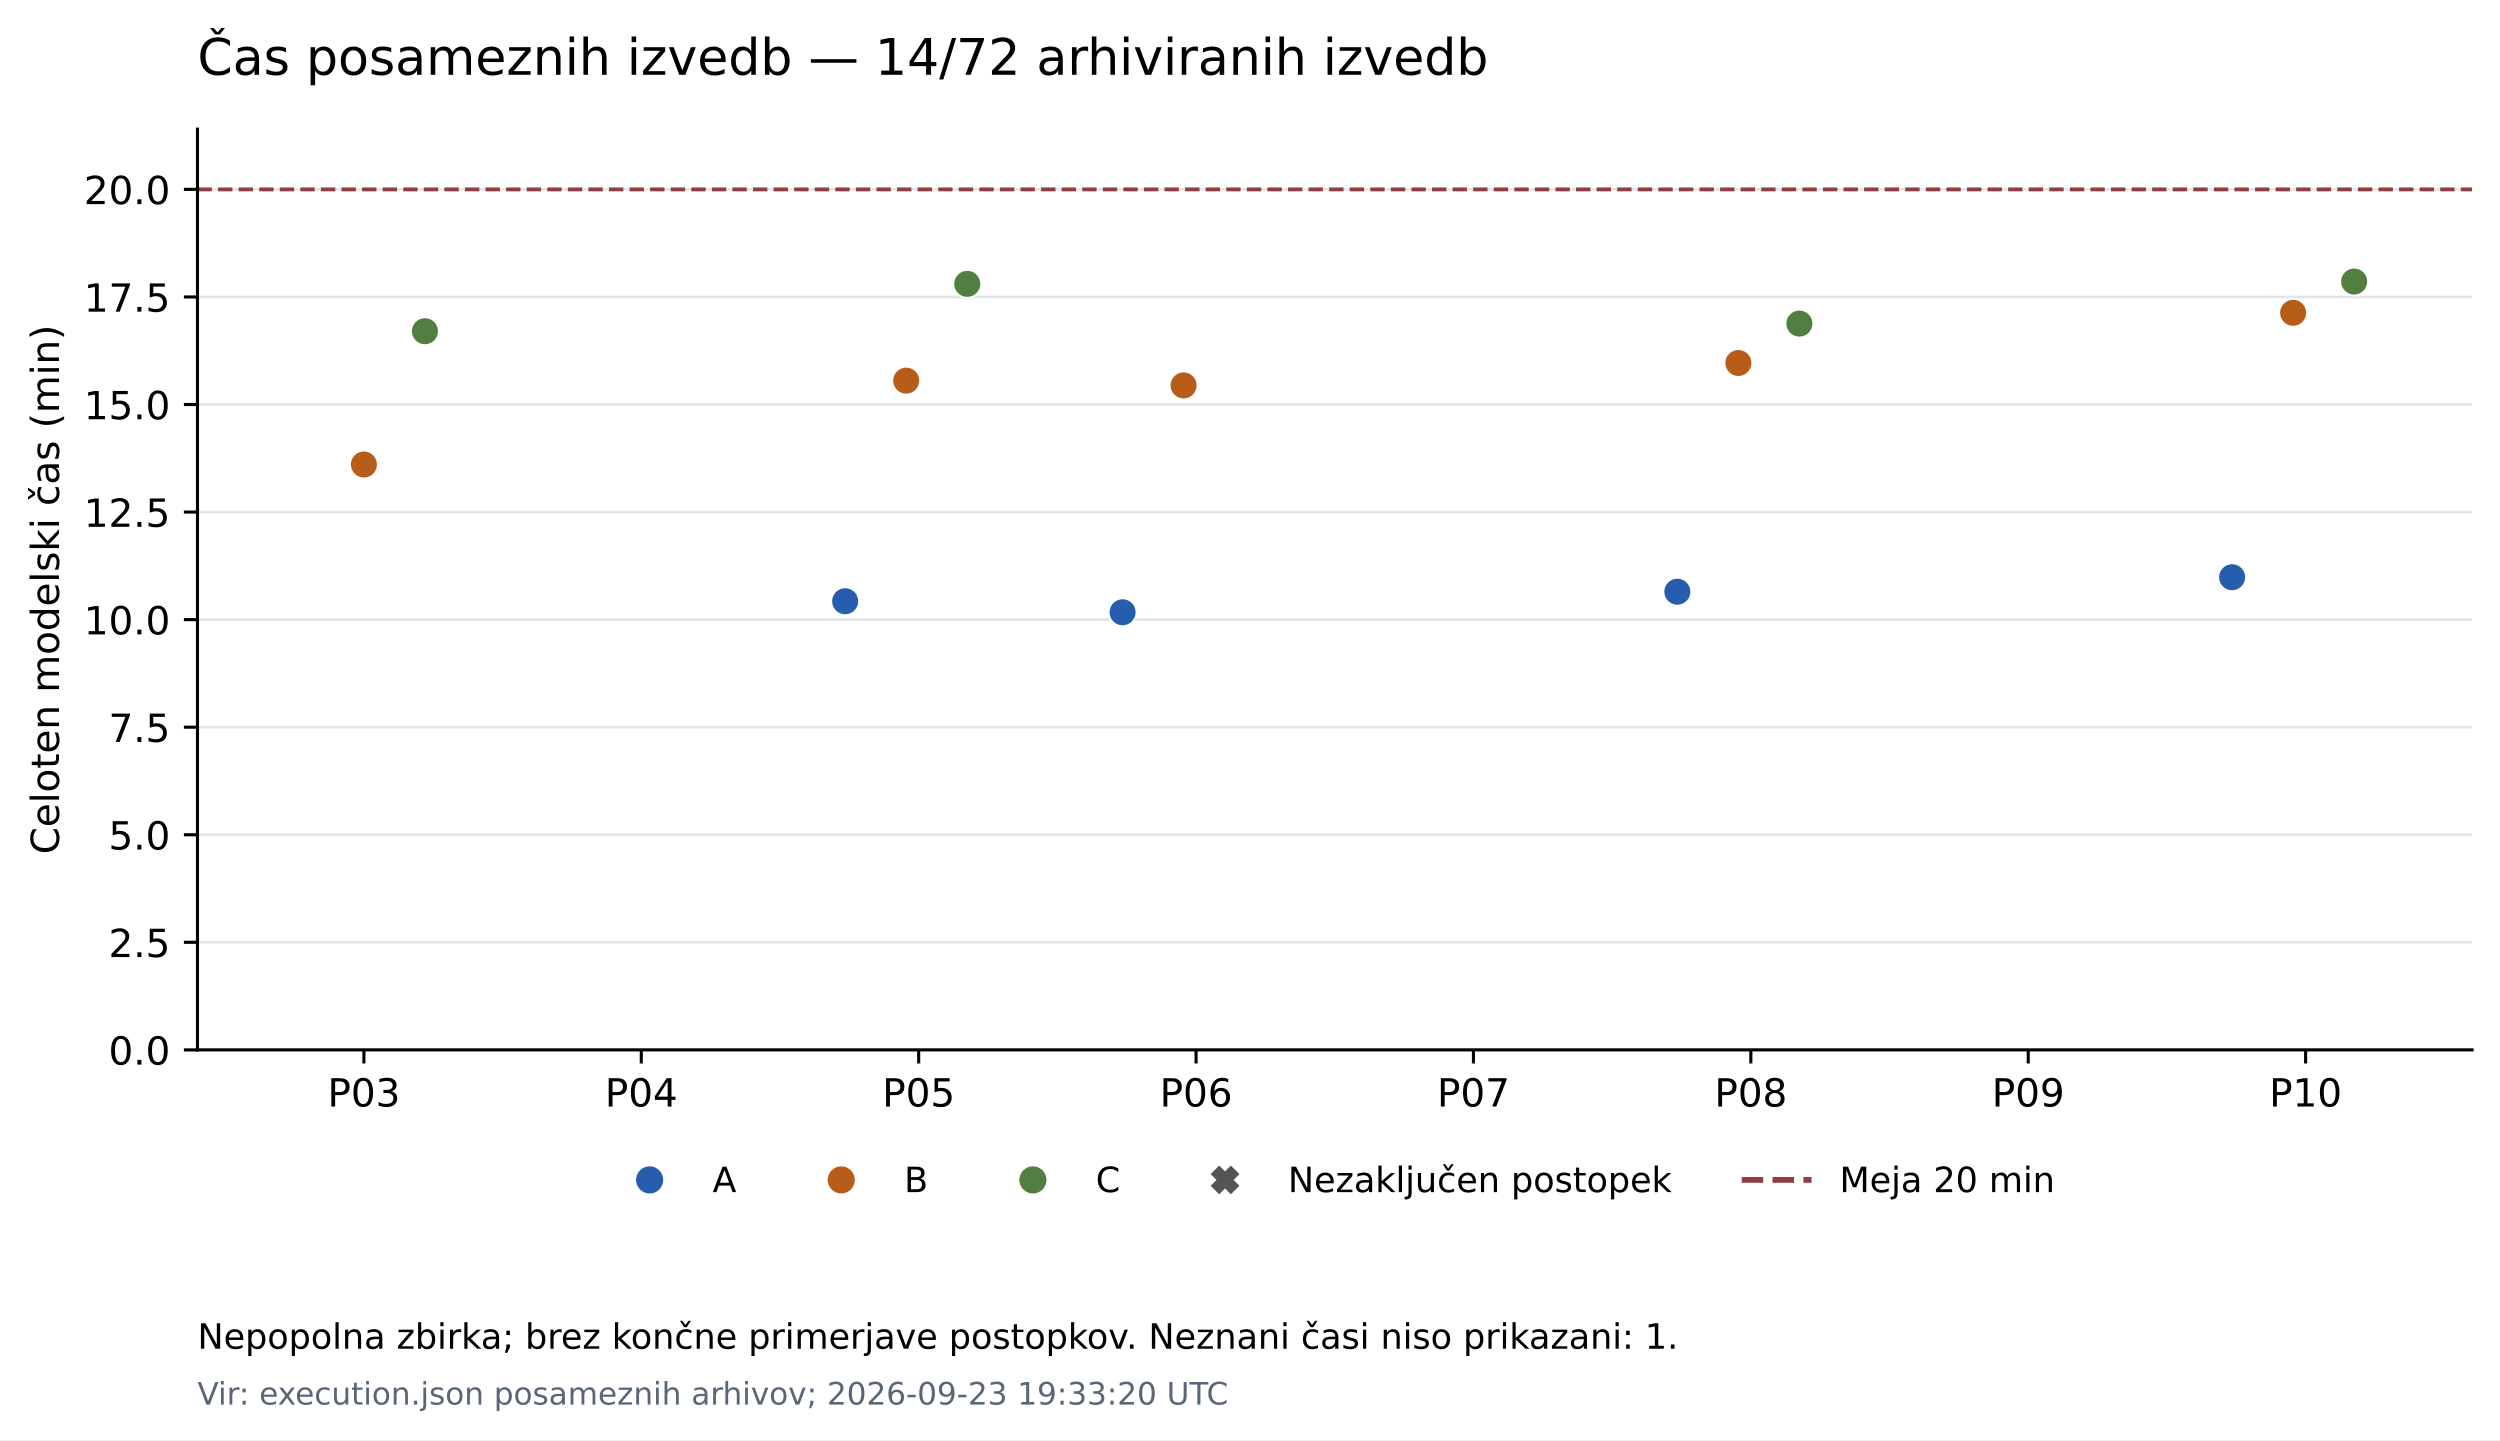
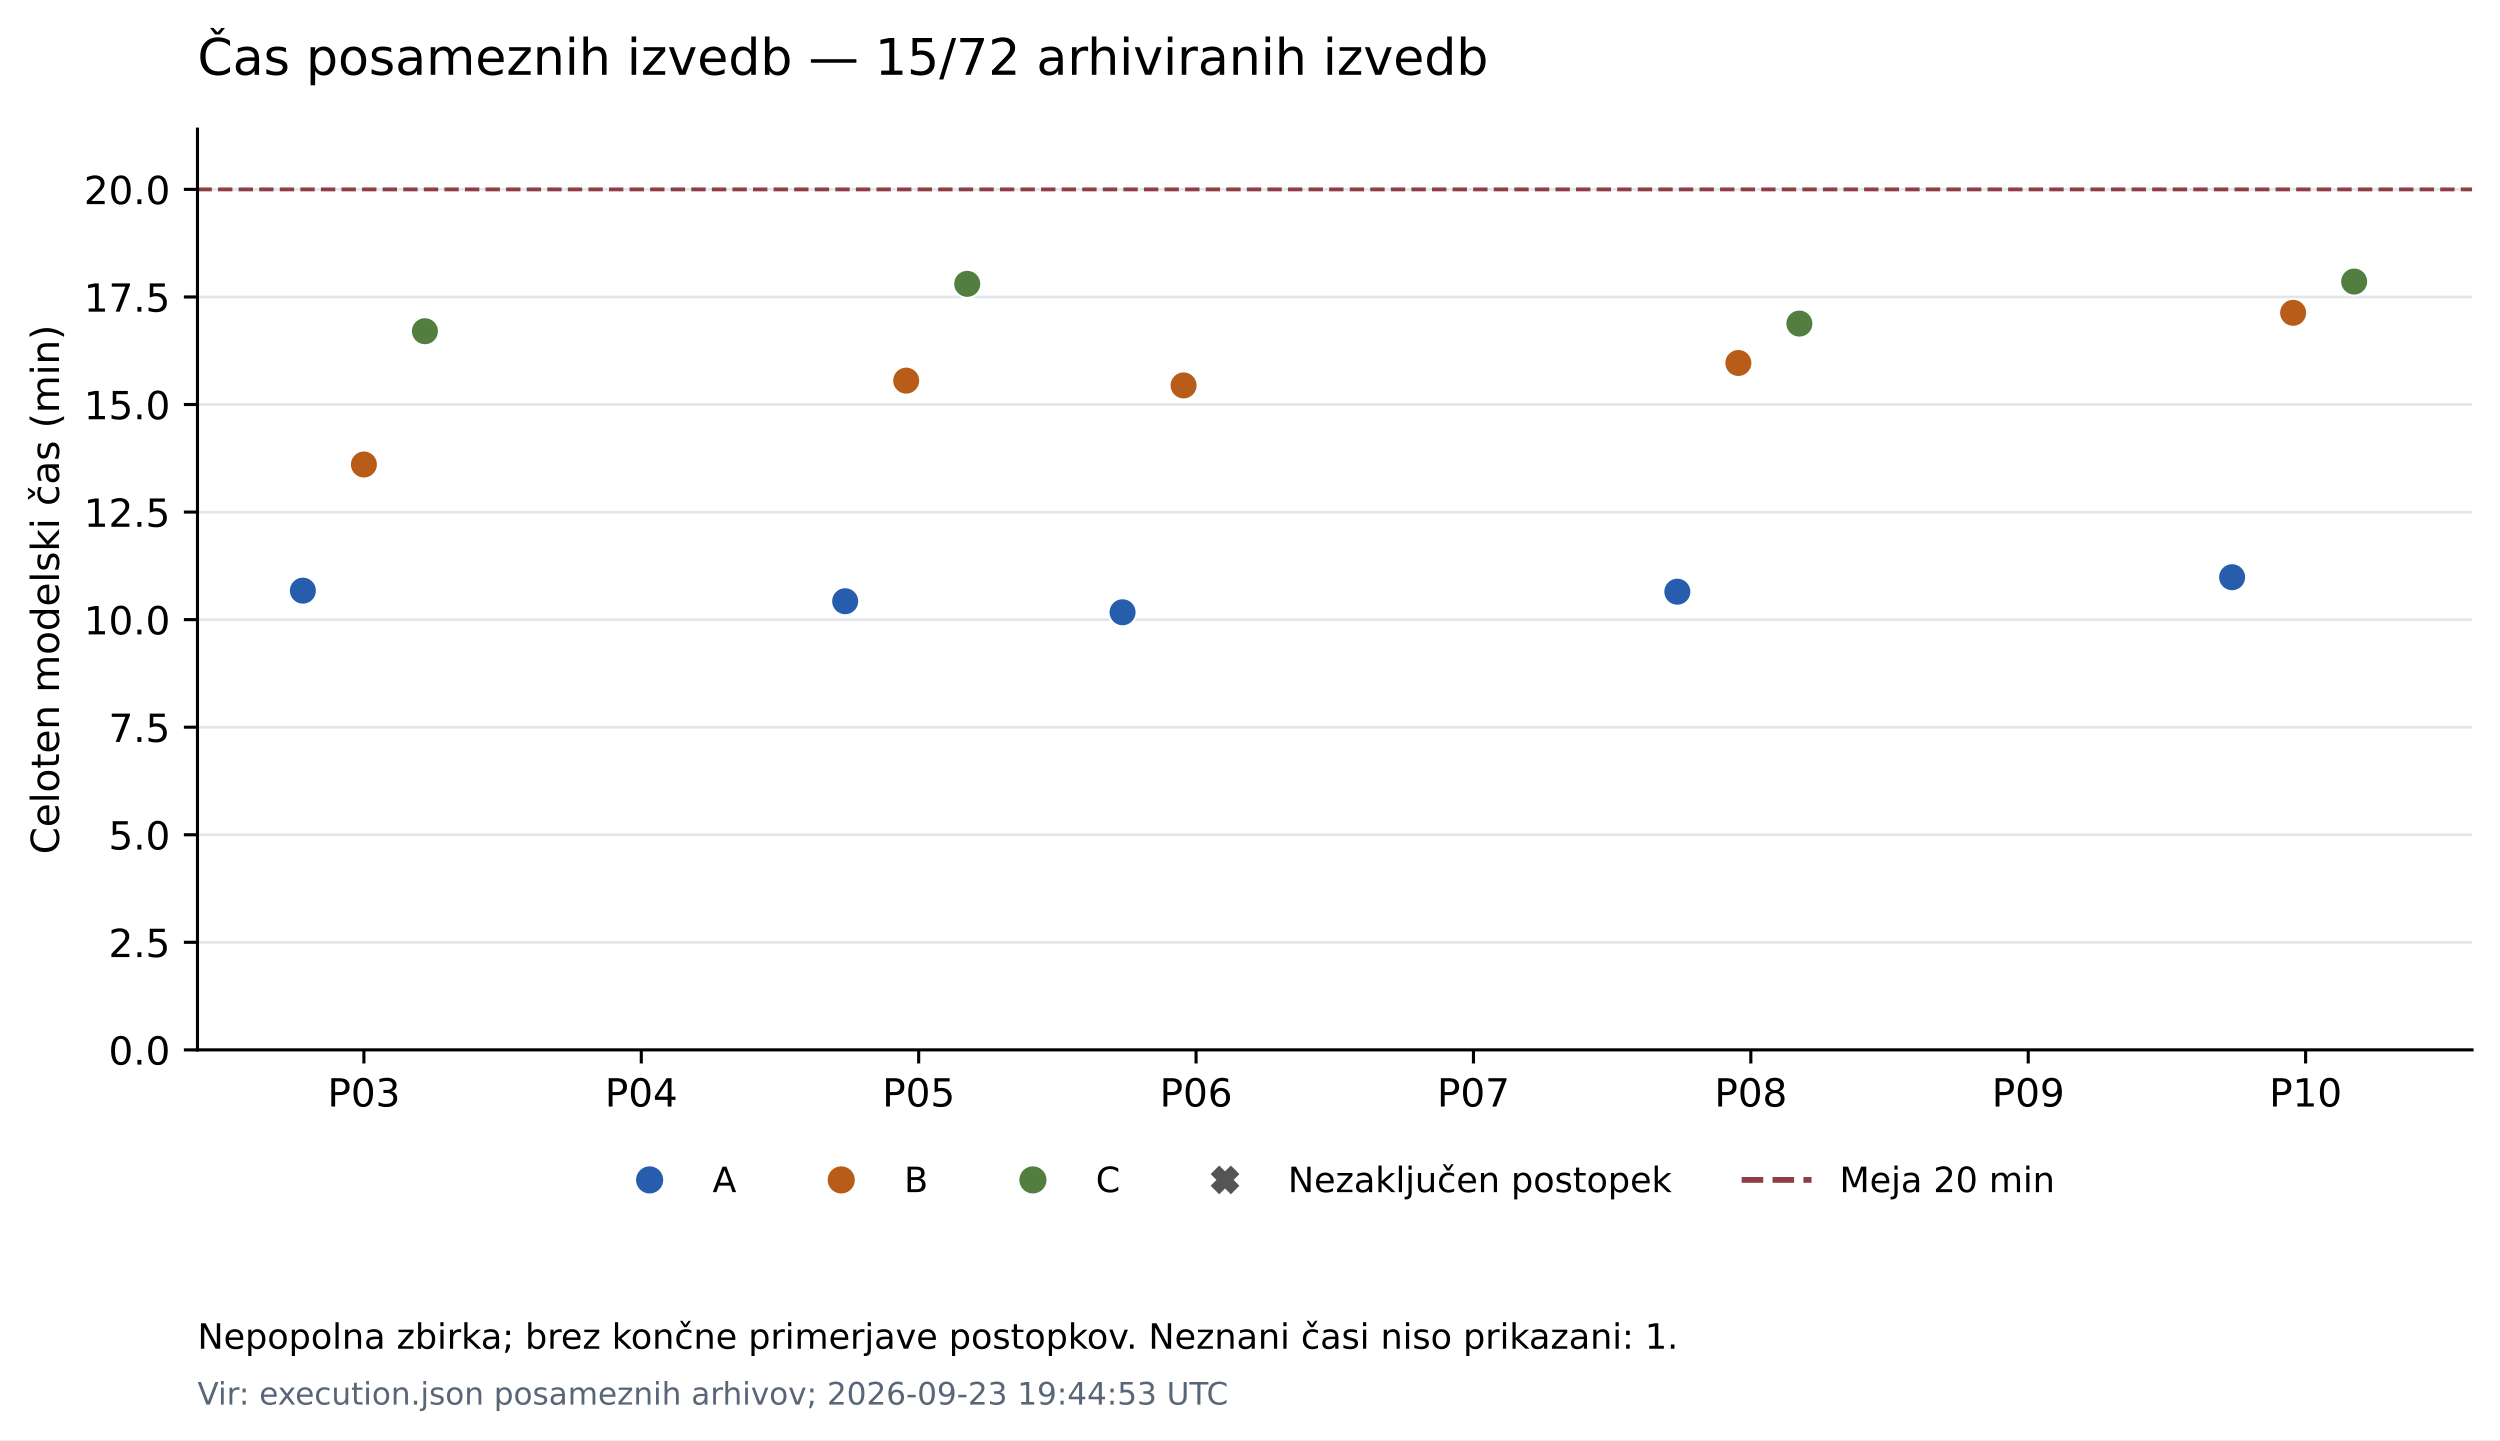
<svg xmlns="http://www.w3.org/2000/svg" xmlns:xlink="http://www.w3.org/1999/xlink" width="643.966pt" height="370.926pt" viewBox="0 0 643.966 370.926" version="1.1">
  <defs>
    <style type="text/css">*{stroke-linejoin: round; stroke-linecap: butt}</style>
  </defs>
  <g id="figure_1">
    <g id="patch_1">
      <path d="M 0 370.926  L 643.966 370.926  L 643.966 0  L 0 0  z " style="fill: #ffffff" />
    </g>
    <g id="axes_1">
      <g id="patch_2">
        <path d="M 50.866 270.436  L 636.766 270.436  L 636.766 33.268  L 50.866 33.268  z " style="fill: #ffffff" />
      </g>
      <g id="matplotlib.axis_1">
        <g id="xtick_1">
          <g id="line2d_1">
            <defs>
-               <path id="m03d3e57d8d" d="M 0 0  L 0 3.5  " style="stroke: #000000; stroke-width: 0.8" />
+               <path id="m77d39d9ffa" d="M 0 0  L 0 3.5  " style="stroke: #000000; stroke-width: 0.8" />
            </defs>
            <g>
-               <use xlink:href="#m03d3e57d8d" x="93.737" y="270.436" style="stroke: #000000; stroke-width: 0.8" />
+               <use xlink:href="#m77d39d9ffa" x="93.737" y="270.436" style="stroke: #000000; stroke-width: 0.8" />
            </g>
          </g>
          <g id="text_1">
            <text style="font-size: 10px; font-family: 'DejaVu Sans'; text-anchor: middle" x="93.737" y="285.033" transform="rotate(-0 93.73714 285.0333)">P03</text>
          </g>
        </g>
        <g id="xtick_2">
          <g id="line2d_2">
            <g>
-               <use xlink:href="#m03d3e57d8d" x="165.188" y="270.436" style="stroke: #000000; stroke-width: 0.8" />
+               <use xlink:href="#m77d39d9ffa" x="165.188" y="270.436" style="stroke: #000000; stroke-width: 0.8" />
            </g>
          </g>
          <g id="text_2">
            <text style="font-size: 10px; font-family: 'DejaVu Sans'; text-anchor: middle" x="165.188" y="285.033" transform="rotate(-0 165.1884 285.0333)">P04</text>
          </g>
        </g>
        <g id="xtick_3">
          <g id="line2d_3">
            <g>
-               <use xlink:href="#m03d3e57d8d" x="236.64" y="270.436" style="stroke: #000000; stroke-width: 0.8" />
+               <use xlink:href="#m77d39d9ffa" x="236.64" y="270.436" style="stroke: #000000; stroke-width: 0.8" />
            </g>
          </g>
          <g id="text_3">
            <text style="font-size: 10px; font-family: 'DejaVu Sans'; text-anchor: middle" x="236.64" y="285.033" transform="rotate(-0 236.6396 285.0333)">P05</text>
          </g>
        </g>
        <g id="xtick_4">
          <g id="line2d_4">
            <g>
-               <use xlink:href="#m03d3e57d8d" x="308.091" y="270.436" style="stroke: #000000; stroke-width: 0.8" />
+               <use xlink:href="#m77d39d9ffa" x="308.091" y="270.436" style="stroke: #000000; stroke-width: 0.8" />
            </g>
          </g>
          <g id="text_4">
            <text style="font-size: 10px; font-family: 'DejaVu Sans'; text-anchor: middle" x="308.091" y="285.033" transform="rotate(-0 308.0908 285.0333)">P06</text>
          </g>
        </g>
        <g id="xtick_5">
          <g id="line2d_5">
            <g>
-               <use xlink:href="#m03d3e57d8d" x="379.542" y="270.436" style="stroke: #000000; stroke-width: 0.8" />
+               <use xlink:href="#m77d39d9ffa" x="379.542" y="270.436" style="stroke: #000000; stroke-width: 0.8" />
            </g>
          </g>
          <g id="text_5">
            <text style="font-size: 10px; font-family: 'DejaVu Sans'; text-anchor: middle" x="379.542" y="285.033" transform="rotate(-0 379.542 285.0333)">P07</text>
          </g>
        </g>
        <g id="xtick_6">
          <g id="line2d_6">
            <g>
-               <use xlink:href="#m03d3e57d8d" x="450.993" y="270.436" style="stroke: #000000; stroke-width: 0.8" />
+               <use xlink:href="#m77d39d9ffa" x="450.993" y="270.436" style="stroke: #000000; stroke-width: 0.8" />
            </g>
          </g>
          <g id="text_6">
            <text style="font-size: 10px; font-family: 'DejaVu Sans'; text-anchor: middle" x="450.993" y="285.033" transform="rotate(-0 450.9932 285.0333)">P08</text>
          </g>
        </g>
        <g id="xtick_7">
          <g id="line2d_7">
            <g>
-               <use xlink:href="#m03d3e57d8d" x="522.444" y="270.436" style="stroke: #000000; stroke-width: 0.8" />
+               <use xlink:href="#m77d39d9ffa" x="522.444" y="270.436" style="stroke: #000000; stroke-width: 0.8" />
            </g>
          </g>
          <g id="text_7">
            <text style="font-size: 10px; font-family: 'DejaVu Sans'; text-anchor: middle" x="522.444" y="285.033" transform="rotate(-0 522.4445 285.0333)">P09</text>
          </g>
        </g>
        <g id="xtick_8">
          <g id="line2d_8">
            <g>
-               <use xlink:href="#m03d3e57d8d" x="593.896" y="270.436" style="stroke: #000000; stroke-width: 0.8" />
+               <use xlink:href="#m77d39d9ffa" x="593.896" y="270.436" style="stroke: #000000; stroke-width: 0.8" />
            </g>
          </g>
          <g id="text_8">
            <text style="font-size: 10px; font-family: 'DejaVu Sans'; text-anchor: middle" x="593.896" y="285.033" transform="rotate(-0 593.8957 285.0333)">P10</text>
          </g>
        </g>
      </g>
      <g id="matplotlib.axis_2">
        <g id="ytick_1">
          <g id="line2d_9">
-             <path d="M 50.866 270.436  L 636.766 270.436  " clip-path="url(#p46c6dd00f4)" style="fill: none; stroke: #e2e5ea; stroke-width: 0.7; stroke-linecap: square" />
+             <path d="M 50.866 270.436  L 636.766 270.436  " clip-path="url(#p51bdbb606a)" style="fill: none; stroke: #e2e5ea; stroke-width: 0.7; stroke-linecap: square" />
          </g>
          <g id="line2d_10">
            <defs>
-               <path id="m776a8517fa" d="M 0 0  L -3.5 0  " style="stroke: #000000; stroke-width: 0.8" />
+               <path id="mb0d372d1a5" d="M 0 0  L -3.5 0  " style="stroke: #000000; stroke-width: 0.8" />
            </defs>
            <g>
-               <use xlink:href="#m776a8517fa" x="50.866" y="270.436" style="stroke: #000000; stroke-width: 0.8" />
+               <use xlink:href="#mb0d372d1a5" x="50.866" y="270.436" style="stroke: #000000; stroke-width: 0.8" />
            </g>
          </g>
          <g id="text_9">
            <text style="font-size: 10px; font-family: 'DejaVu Sans'; text-anchor: end" x="43.866" y="274.234" transform="rotate(-0 43.86641 274.2345)">0.0</text>
          </g>
        </g>
        <g id="ytick_2">
          <g id="line2d_11">
-             <path d="M 50.866 242.729  L 636.766 242.729  " clip-path="url(#p46c6dd00f4)" style="fill: none; stroke: #e2e5ea; stroke-width: 0.7; stroke-linecap: square" />
+             <path d="M 50.866 242.729  L 636.766 242.729  " clip-path="url(#p51bdbb606a)" style="fill: none; stroke: #e2e5ea; stroke-width: 0.7; stroke-linecap: square" />
          </g>
          <g id="line2d_12">
            <g>
-               <use xlink:href="#m776a8517fa" x="50.866" y="242.729" style="stroke: #000000; stroke-width: 0.8" />
+               <use xlink:href="#mb0d372d1a5" x="50.866" y="242.729" style="stroke: #000000; stroke-width: 0.8" />
            </g>
          </g>
          <g id="text_10">
            <text style="font-size: 10px; font-family: 'DejaVu Sans'; text-anchor: end" x="43.866" y="246.528" transform="rotate(-0 43.86641 246.5279)">2.5</text>
          </g>
        </g>
        <g id="ytick_3">
          <g id="line2d_13">
-             <path d="M 50.866 215.023  L 636.766 215.023  " clip-path="url(#p46c6dd00f4)" style="fill: none; stroke: #e2e5ea; stroke-width: 0.7; stroke-linecap: square" />
+             <path d="M 50.866 215.023  L 636.766 215.023  " clip-path="url(#p51bdbb606a)" style="fill: none; stroke: #e2e5ea; stroke-width: 0.7; stroke-linecap: square" />
          </g>
          <g id="line2d_14">
            <g>
-               <use xlink:href="#m776a8517fa" x="50.866" y="215.023" style="stroke: #000000; stroke-width: 0.8" />
+               <use xlink:href="#mb0d372d1a5" x="50.866" y="215.023" style="stroke: #000000; stroke-width: 0.8" />
            </g>
          </g>
          <g id="text_11">
            <text style="font-size: 10px; font-family: 'DejaVu Sans'; text-anchor: end" x="43.866" y="218.821" transform="rotate(-0 43.86641 218.8214)">5.0</text>
          </g>
        </g>
        <g id="ytick_4">
          <g id="line2d_15">
-             <path d="M 50.866 187.316  L 636.766 187.316  " clip-path="url(#p46c6dd00f4)" style="fill: none; stroke: #e2e5ea; stroke-width: 0.7; stroke-linecap: square" />
+             <path d="M 50.866 187.316  L 636.766 187.316  " clip-path="url(#p51bdbb606a)" style="fill: none; stroke: #e2e5ea; stroke-width: 0.7; stroke-linecap: square" />
          </g>
          <g id="line2d_16">
            <g>
-               <use xlink:href="#m776a8517fa" x="50.866" y="187.316" style="stroke: #000000; stroke-width: 0.8" />
+               <use xlink:href="#mb0d372d1a5" x="50.866" y="187.316" style="stroke: #000000; stroke-width: 0.8" />
            </g>
          </g>
          <g id="text_12">
            <text style="font-size: 10px; font-family: 'DejaVu Sans'; text-anchor: end" x="43.866" y="191.115" transform="rotate(-0 43.86641 191.1149)">7.5</text>
          </g>
        </g>
        <g id="ytick_5">
          <g id="line2d_17">
-             <path d="M 50.866 159.609  L 636.766 159.609  " clip-path="url(#p46c6dd00f4)" style="fill: none; stroke: #e2e5ea; stroke-width: 0.7; stroke-linecap: square" />
+             <path d="M 50.866 159.609  L 636.766 159.609  " clip-path="url(#p51bdbb606a)" style="fill: none; stroke: #e2e5ea; stroke-width: 0.7; stroke-linecap: square" />
          </g>
          <g id="line2d_18">
            <g>
-               <use xlink:href="#m776a8517fa" x="50.866" y="159.609" style="stroke: #000000; stroke-width: 0.8" />
+               <use xlink:href="#mb0d372d1a5" x="50.866" y="159.609" style="stroke: #000000; stroke-width: 0.8" />
            </g>
          </g>
          <g id="text_13">
            <text style="font-size: 10px; font-family: 'DejaVu Sans'; text-anchor: end" x="43.866" y="163.408" transform="rotate(-0 43.86641 163.4083)">10.0</text>
          </g>
        </g>
        <g id="ytick_6">
          <g id="line2d_19">
-             <path d="M 50.866 131.903  L 636.766 131.903  " clip-path="url(#p46c6dd00f4)" style="fill: none; stroke: #e2e5ea; stroke-width: 0.7; stroke-linecap: square" />
+             <path d="M 50.866 131.903  L 636.766 131.903  " clip-path="url(#p51bdbb606a)" style="fill: none; stroke: #e2e5ea; stroke-width: 0.7; stroke-linecap: square" />
          </g>
          <g id="line2d_20">
            <g>
-               <use xlink:href="#m776a8517fa" x="50.866" y="131.903" style="stroke: #000000; stroke-width: 0.8" />
+               <use xlink:href="#mb0d372d1a5" x="50.866" y="131.903" style="stroke: #000000; stroke-width: 0.8" />
            </g>
          </g>
          <g id="text_14">
            <text style="font-size: 10px; font-family: 'DejaVu Sans'; text-anchor: end" x="43.866" y="135.702" transform="rotate(-0 43.86641 135.7018)">12.5</text>
          </g>
        </g>
        <g id="ytick_7">
          <g id="line2d_21">
-             <path d="M 50.866 104.196  L 636.766 104.196  " clip-path="url(#p46c6dd00f4)" style="fill: none; stroke: #e2e5ea; stroke-width: 0.7; stroke-linecap: square" />
+             <path d="M 50.866 104.196  L 636.766 104.196  " clip-path="url(#p51bdbb606a)" style="fill: none; stroke: #e2e5ea; stroke-width: 0.7; stroke-linecap: square" />
          </g>
          <g id="line2d_22">
            <g>
-               <use xlink:href="#m776a8517fa" x="50.866" y="104.196" style="stroke: #000000; stroke-width: 0.8" />
+               <use xlink:href="#mb0d372d1a5" x="50.866" y="104.196" style="stroke: #000000; stroke-width: 0.8" />
            </g>
          </g>
          <g id="text_15">
            <text style="font-size: 10px; font-family: 'DejaVu Sans'; text-anchor: end" x="43.866" y="107.995" transform="rotate(-0 43.86641 107.9952)">15.0</text>
          </g>
        </g>
        <g id="ytick_8">
          <g id="line2d_23">
-             <path d="M 50.866 76.49  L 636.766 76.49  " clip-path="url(#p46c6dd00f4)" style="fill: none; stroke: #e2e5ea; stroke-width: 0.7; stroke-linecap: square" />
+             <path d="M 50.866 76.49  L 636.766 76.49  " clip-path="url(#p51bdbb606a)" style="fill: none; stroke: #e2e5ea; stroke-width: 0.7; stroke-linecap: square" />
          </g>
          <g id="line2d_24">
            <g>
-               <use xlink:href="#m776a8517fa" x="50.866" y="76.49" style="stroke: #000000; stroke-width: 0.8" />
+               <use xlink:href="#mb0d372d1a5" x="50.866" y="76.49" style="stroke: #000000; stroke-width: 0.8" />
            </g>
          </g>
          <g id="text_16">
            <text style="font-size: 10px; font-family: 'DejaVu Sans'; text-anchor: end" x="43.866" y="80.289" transform="rotate(-0 43.86641 80.28869)">17.5</text>
          </g>
        </g>
        <g id="ytick_9">
          <g id="line2d_25">
-             <path d="M 50.866 48.783  L 636.766 48.783  " clip-path="url(#p46c6dd00f4)" style="fill: none; stroke: #e2e5ea; stroke-width: 0.7; stroke-linecap: square" />
+             <path d="M 50.866 48.783  L 636.766 48.783  " clip-path="url(#p51bdbb606a)" style="fill: none; stroke: #e2e5ea; stroke-width: 0.7; stroke-linecap: square" />
          </g>
          <g id="line2d_26">
            <g>
-               <use xlink:href="#m776a8517fa" x="50.866" y="48.783" style="stroke: #000000; stroke-width: 0.8" />
+               <use xlink:href="#mb0d372d1a5" x="50.866" y="48.783" style="stroke: #000000; stroke-width: 0.8" />
            </g>
          </g>
          <g id="text_17">
            <text style="font-size: 10px; font-family: 'DejaVu Sans'; text-anchor: end" x="43.866" y="52.582" transform="rotate(-0 43.86641 52.58215)">20.0</text>
          </g>
        </g>
        <g id="text_18">
          <text style="font-size: 10px; font-family: 'DejaVu Sans'; text-anchor: middle" x="15.198" y="151.852" transform="rotate(-90 15.19844 151.8517)">Celoten modelski čas (min)</text>
        </g>
      </g>
      <g id="line2d_27">
-         <path d="M 50.866 48.783  L 636.766 48.783  " clip-path="url(#p46c6dd00f4)" style="fill: none; stroke-dasharray: 3.7,1.6; stroke-dashoffset: 0; stroke: #8e3e44" />
+         <path d="M 50.866 48.783  L 636.766 48.783  " clip-path="url(#p51bdbb606a)" style="fill: none; stroke-dasharray: 3.7,1.6; stroke-dashoffset: 0; stroke: #8e3e44" />
      </g>
      <g id="patch_3">
        <path d="M 50.866 270.436  L 50.866 33.268  " style="fill: none; stroke: #000000; stroke-width: 0.8; stroke-linejoin: miter; stroke-linecap: square" />
      </g>
      <g id="patch_4">
        <path d="M 50.866 270.436  L 636.766 270.436  " style="fill: none; stroke: #000000; stroke-width: 0.8; stroke-linejoin: miter; stroke-linecap: square" />
      </g>
      <g id="PathCollection_1">
        <defs>
-           <path id="mf3c5c06615" d="M 0 3.606  C 0.956 3.606 1.873 3.226 2.55 2.55  C 3.226 1.873 3.606 0.956 3.606 0  C 3.606 -0.956 3.226 -1.873 2.55 -2.55  C 1.873 -3.226 0.956 -3.606 0 -3.606  C -0.956 -3.606 -1.873 -3.226 -2.55 -2.55  C -3.226 -1.873 -3.606 -0.956 -3.606 0  C -3.606 0.956 -3.226 1.873 -2.55 2.55  C -1.873 3.226 -0.956 3.606 0 3.606  z " style="stroke: #ffffff; stroke-width: 0.5" />
+           <path id="m192de89393" d="M 0 3.606  C 0.956 3.606 1.873 3.226 2.55 2.55  C 3.226 1.873 3.606 0.956 3.606 0  C 3.606 -0.956 3.226 -1.873 2.55 -2.55  C 1.873 -3.226 0.956 -3.606 0 -3.606  C -0.956 -3.606 -1.873 -3.226 -2.55 -2.55  C -3.226 -1.873 -3.606 -0.956 -3.606 0  C -3.606 0.956 -3.226 1.873 -2.55 2.55  C -1.873 3.226 -0.956 3.606 0 3.606  z " style="stroke: #ffffff; stroke-width: 0.5" />
        </defs>
-         <g clip-path="url(#p46c6dd00f4)">
-           <use xlink:href="#mf3c5c06615" x="217.705" y="154.869" style="fill: #275dad; stroke: #ffffff; stroke-width: 0.5" />
+         <g clip-path="url(#p51bdbb606a)">
+           <use xlink:href="#m192de89393" x="217.705" y="154.869" style="fill: #275dad; stroke: #ffffff; stroke-width: 0.5" />
        </g>
      </g>
      <g id="PathCollection_2">
        <defs>
-           <path id="mc660942dd0" d="M 0 3.606  C 0.956 3.606 1.873 3.226 2.55 2.55  C 3.226 1.873 3.606 0.956 3.606 0  C 3.606 -0.956 3.226 -1.873 2.55 -2.55  C 1.873 -3.226 0.956 -3.606 0 -3.606  C -0.956 -3.606 -1.873 -3.226 -2.55 -2.55  C -3.226 -1.873 -3.606 -0.956 -3.606 0  C -3.606 0.956 -3.226 1.873 -2.55 2.55  C -1.873 3.226 -0.956 3.606 0 3.606  z " style="stroke: #ffffff; stroke-width: 0.5" />
+           <path id="m0a11a6c97a" d="M 0 3.606  C 0.956 3.606 1.873 3.226 2.55 2.55  C 3.226 1.873 3.606 0.956 3.606 0  C 3.606 -0.956 3.226 -1.873 2.55 -2.55  C 1.873 -3.226 0.956 -3.606 0 -3.606  C -0.956 -3.606 -1.873 -3.226 -2.55 -2.55  C -3.226 -1.873 -3.606 -0.956 -3.606 0  C -3.606 0.956 -3.226 1.873 -2.55 2.55  C -1.873 3.226 -0.956 3.606 0 3.606  z " style="stroke: #ffffff; stroke-width: 0.5" />
        </defs>
-         <g clip-path="url(#p46c6dd00f4)">
-           <use xlink:href="#mc660942dd0" x="233.424" y="98.046" style="fill: #b85d19; stroke: #ffffff; stroke-width: 0.5" />
+         <g clip-path="url(#p51bdbb606a)">
+           <use xlink:href="#m0a11a6c97a" x="233.424" y="98.046" style="fill: #b85d19; stroke: #ffffff; stroke-width: 0.5" />
        </g>
      </g>
      <g id="PathCollection_3">
        <defs>
-           <path id="m9c375b774e" d="M 0 3.606  C 0.956 3.606 1.873 3.226 2.55 2.55  C 3.226 1.873 3.606 0.956 3.606 0  C 3.606 -0.956 3.226 -1.873 2.55 -2.55  C 1.873 -3.226 0.956 -3.606 0 -3.606  C -0.956 -3.606 -1.873 -3.226 -2.55 -2.55  C -3.226 -1.873 -3.606 -0.956 -3.606 0  C -3.606 0.956 -3.226 1.873 -2.55 2.55  C -1.873 3.226 -0.956 3.606 0 3.606  z " style="stroke: #ffffff; stroke-width: 0.5" />
+           <path id="m8e03d54669" d="M 0 3.606  C 0.956 3.606 1.873 3.226 2.55 2.55  C 3.226 1.873 3.606 0.956 3.606 0  C 3.606 -0.956 3.226 -1.873 2.55 -2.55  C 1.873 -3.226 0.956 -3.606 0 -3.606  C -0.956 -3.606 -1.873 -3.226 -2.55 -2.55  C -3.226 -1.873 -3.606 -0.956 -3.606 0  C -3.606 0.956 -3.226 1.873 -2.55 2.55  C -1.873 3.226 -0.956 3.606 0 3.606  z " style="stroke: #ffffff; stroke-width: 0.5" />
        </defs>
-         <g clip-path="url(#p46c6dd00f4)">
-           <use xlink:href="#m9c375b774e" x="249.144" y="73.116" style="fill: #527e40; stroke: #ffffff; stroke-width: 0.5" />
+         <g clip-path="url(#p51bdbb606a)">
+           <use xlink:href="#m8e03d54669" x="249.144" y="73.116" style="fill: #527e40; stroke: #ffffff; stroke-width: 0.5" />
        </g>
      </g>
      <g id="PathCollection_4">
-         <g clip-path="url(#p46c6dd00f4)">
-           <use xlink:href="#mf3c5c06615" x="574.961" y="148.685" style="fill: #275dad; stroke: #ffffff; stroke-width: 0.5" />
+         <g clip-path="url(#p51bdbb606a)">
+           <use xlink:href="#m192de89393" x="574.961" y="148.685" style="fill: #275dad; stroke: #ffffff; stroke-width: 0.5" />
        </g>
      </g>
      <g id="PathCollection_5">
-         <g clip-path="url(#p46c6dd00f4)">
-           <use xlink:href="#m9c375b774e" x="606.4" y="72.522" style="fill: #527e40; stroke: #ffffff; stroke-width: 0.5" />
+         <g clip-path="url(#p51bdbb606a)">
+           <use xlink:href="#m8e03d54669" x="606.4" y="72.522" style="fill: #527e40; stroke: #ffffff; stroke-width: 0.5" />
        </g>
      </g>
      <g id="PathCollection_6">
-         <g clip-path="url(#p46c6dd00f4)">
-           <use xlink:href="#mc660942dd0" x="590.68" y="80.573" style="fill: #b85d19; stroke: #ffffff; stroke-width: 0.5" />
+         <g clip-path="url(#p51bdbb606a)">
+           <use xlink:href="#m0a11a6c97a" x="590.68" y="80.573" style="fill: #b85d19; stroke: #ffffff; stroke-width: 0.5" />
        </g>
      </g>
      <g id="PathCollection_7">
-         <g clip-path="url(#p46c6dd00f4)">
-           <use xlink:href="#mf3c5c06615" x="289.156" y="157.714" style="fill: #275dad; stroke: #ffffff; stroke-width: 0.5" />
+         <g clip-path="url(#p51bdbb606a)">
+           <use xlink:href="#m192de89393" x="289.156" y="157.714" style="fill: #275dad; stroke: #ffffff; stroke-width: 0.5" />
        </g>
      </g>
      <g id="PathCollection_8">
-         <g clip-path="url(#p46c6dd00f4)">
-           <use xlink:href="#mc660942dd0" x="304.875" y="99.278" style="fill: #b85d19; stroke: #ffffff; stroke-width: 0.5" />
+         <g clip-path="url(#p51bdbb606a)">
+           <use xlink:href="#m0a11a6c97a" x="304.875" y="99.278" style="fill: #b85d19; stroke: #ffffff; stroke-width: 0.5" />
        </g>
      </g>
      <g id="PathCollection_9">
-         <g clip-path="url(#p46c6dd00f4)">
-           <use xlink:href="#mf3c5c06615" x="432.059" y="152.417" style="fill: #275dad; stroke: #ffffff; stroke-width: 0.5" />
+         <g clip-path="url(#p51bdbb606a)">
+           <use xlink:href="#m192de89393" x="432.059" y="152.417" style="fill: #275dad; stroke: #ffffff; stroke-width: 0.5" />
        </g>
      </g>
      <g id="PathCollection_10">
-         <g clip-path="url(#p46c6dd00f4)">
-           <use xlink:href="#m9c375b774e" x="463.497" y="83.352" style="fill: #527e40; stroke: #ffffff; stroke-width: 0.5" />
+         <g clip-path="url(#p51bdbb606a)">
+           <use xlink:href="#m8e03d54669" x="463.497" y="83.352" style="fill: #527e40; stroke: #ffffff; stroke-width: 0.5" />
        </g>
      </g>
      <g id="PathCollection_11">
-         <g clip-path="url(#p46c6dd00f4)">
-           <use xlink:href="#mc660942dd0" x="447.778" y="93.498" style="fill: #b85d19; stroke: #ffffff; stroke-width: 0.5" />
+         <g clip-path="url(#p51bdbb606a)">
+           <use xlink:href="#m0a11a6c97a" x="447.778" y="93.498" style="fill: #b85d19; stroke: #ffffff; stroke-width: 0.5" />
        </g>
      </g>
      <g id="PathCollection_12">
-         <g clip-path="url(#p46c6dd00f4)">
-           <use xlink:href="#mc660942dd0" x="93.737" y="119.651" style="fill: #b85d19; stroke: #ffffff; stroke-width: 0.5" />
+         <g clip-path="url(#p51bdbb606a)">
+           <use xlink:href="#m0a11a6c97a" x="93.737" y="119.651" style="fill: #b85d19; stroke: #ffffff; stroke-width: 0.5" />
        </g>
      </g>
      <g id="PathCollection_13">
-         <g clip-path="url(#p46c6dd00f4)">
-           <use xlink:href="#m9c375b774e" x="109.456" y="85.315" style="fill: #527e40; stroke: #ffffff; stroke-width: 0.5" />
+         <g clip-path="url(#p51bdbb606a)">
+           <use xlink:href="#m8e03d54669" x="109.456" y="85.315" style="fill: #527e40; stroke: #ffffff; stroke-width: 0.5" />
+         </g>
+       </g>
+       <g id="PathCollection_14">
+         <g clip-path="url(#p51bdbb606a)">
+           <use xlink:href="#m192de89393" x="78.018" y="152.143" style="fill: #275dad; stroke: #ffffff; stroke-width: 0.5" />
        </g>
      </g>
      <g id="text_19">
-         <text style="font-size: 13px; font-family: 'DejaVu Sans'; text-anchor: start" x="50.866" y="19.268" transform="rotate(-0 50.86641 19.26766)">Čas posameznih izvedb — 14/72 arhiviranih izvedb</text>
+         <text style="font-size: 13px; font-family: 'DejaVu Sans'; text-anchor: start" x="50.866" y="19.268" transform="rotate(-0 50.86641 19.26766)">Čas posameznih izvedb — 15/72 arhiviranih izvedb</text>
      </g>
      <g id="legend_1">
        <g id="line2d_28">
          <defs>
-             <path id="m27aaa2c15b" d="M 0 3  C 0.796 3 1.559 2.684 2.121 2.121  C 2.684 1.559 3 0.796 3 0  C 3 -0.796 2.684 -1.559 2.121 -2.121  C 1.559 -2.684 0.796 -3 0 -3  C -0.796 -3 -1.559 -2.684 -2.121 -2.121  C -2.684 -1.559 -3 -0.796 -3 0  C -3 0.796 -2.684 1.559 -2.121 2.121  C -1.559 2.684 -0.796 3 0 3  z " style="stroke: #275dad" />
+             <path id="ma534063cb0" d="M 0 3  C 0.796 3 1.559 2.684 2.121 2.121  C 2.684 1.559 3 0.796 3 0  C 3 -0.796 2.684 -1.559 2.121 -2.121  C 1.559 -2.684 0.796 -3 0 -3  C -0.796 -3 -1.559 -2.684 -2.121 -2.121  C -2.684 -1.559 -3 -0.796 -3 0  C -3 0.796 -2.684 1.559 -2.121 2.121  C -1.559 2.684 -0.796 3 0 3  z " style="stroke: #275dad" />
          </defs>
          <g>
-             <use xlink:href="#m27aaa2c15b" x="167.336" y="303.929" style="fill: #275dad; stroke: #275dad" />
+             <use xlink:href="#ma534063cb0" x="167.336" y="303.929" style="fill: #275dad; stroke: #275dad" />
          </g>
        </g>
        <g id="text_20">
          <text style="font-size: 9px; font-family: 'DejaVu Sans'; text-anchor: start" x="183.536" y="307.079" transform="rotate(-0 183.5355 307.0794)">A</text>
        </g>
        <g id="line2d_29">
          <defs>
-             <path id="m9ec09da2df" d="M 0 3  C 0.796 3 1.559 2.684 2.121 2.121  C 2.684 1.559 3 0.796 3 0  C 3 -0.796 2.684 -1.559 2.121 -2.121  C 1.559 -2.684 0.796 -3 0 -3  C -0.796 -3 -1.559 -2.684 -2.121 -2.121  C -2.684 -1.559 -3 -0.796 -3 0  C -3 0.796 -2.684 1.559 -2.121 2.121  C -1.559 2.684 -0.796 3 0 3  z " style="stroke: #b85d19" />
+             <path id="m67e7dbc5d9" d="M 0 3  C 0.796 3 1.559 2.684 2.121 2.121  C 2.684 1.559 3 0.796 3 0  C 3 -0.796 2.684 -1.559 2.121 -2.121  C 1.559 -2.684 0.796 -3 0 -3  C -0.796 -3 -1.559 -2.684 -2.121 -2.121  C -2.684 -1.559 -3 -0.796 -3 0  C -3 0.796 -2.684 1.559 -2.121 2.121  C -1.559 2.684 -0.796 3 0 3  z " style="stroke: #b85d19" />
          </defs>
          <g>
-             <use xlink:href="#m9ec09da2df" x="216.692" y="303.929" style="fill: #b85d19; stroke: #b85d19" />
+             <use xlink:href="#m67e7dbc5d9" x="216.692" y="303.929" style="fill: #b85d19; stroke: #b85d19" />
          </g>
        </g>
        <g id="text_21">
          <text style="font-size: 9px; font-family: 'DejaVu Sans'; text-anchor: start" x="232.892" y="307.079" transform="rotate(-0 232.8921 307.0794)">B</text>
        </g>
        <g id="line2d_30">
          <defs>
-             <path id="m35ea1707f3" d="M 0 3  C 0.796 3 1.559 2.684 2.121 2.121  C 2.684 1.559 3 0.796 3 0  C 3 -0.796 2.684 -1.559 2.121 -2.121  C 1.559 -2.684 0.796 -3 0 -3  C -0.796 -3 -1.559 -2.684 -2.121 -2.121  C -2.684 -1.559 -3 -0.796 -3 0  C -3 0.796 -2.684 1.559 -2.121 2.121  C -1.559 2.684 -0.796 3 0 3  z " style="stroke: #527e40" />
+             <path id="m15ea3476bd" d="M 0 3  C 0.796 3 1.559 2.684 2.121 2.121  C 2.684 1.559 3 0.796 3 0  C 3 -0.796 2.684 -1.559 2.121 -2.121  C 1.559 -2.684 0.796 -3 0 -3  C -0.796 -3 -1.559 -2.684 -2.121 -2.121  C -2.684 -1.559 -3 -0.796 -3 0  C -3 0.796 -2.684 1.559 -2.121 2.121  C -1.559 2.684 -0.796 3 0 3  z " style="stroke: #527e40" />
          </defs>
          <g>
-             <use xlink:href="#m35ea1707f3" x="266.067" y="303.929" style="fill: #527e40; stroke: #527e40" />
+             <use xlink:href="#m15ea3476bd" x="266.067" y="303.929" style="fill: #527e40; stroke: #527e40" />
          </g>
        </g>
        <g id="text_22">
          <text style="font-size: 9px; font-family: 'DejaVu Sans'; text-anchor: start" x="282.267" y="307.079" transform="rotate(-0 282.267 307.0794)">C</text>
        </g>
        <g id="line2d_31">
          <defs>
-             <path id="mce7cb0b2ac" d="M -1.5 3  L 0 1.5  L 1.5 3  L 3 1.5  L 1.5 0  L 3 -1.5  L 1.5 -3  L 0 -1.5  L -1.5 -3  L -3 -1.5  L -1.5 0  L -3 1.5  z " style="stroke: #555555; stroke-linejoin: miter" />
+             <path id="m607943638b" d="M -1.5 3  L 0 1.5  L 1.5 3  L 3 1.5  L 1.5 0  L 3 -1.5  L 1.5 -3  L 0 -1.5  L -1.5 -3  L -3 -1.5  L -1.5 0  L -3 1.5  z " style="stroke: #555555; stroke-linejoin: miter" />
          </defs>
          <g>
-             <use xlink:href="#mce7cb0b2ac" x="315.551" y="303.929" style="fill: #555555; stroke: #555555; stroke-linejoin: miter" />
+             <use xlink:href="#m607943638b" x="315.551" y="303.929" style="fill: #555555; stroke: #555555; stroke-linejoin: miter" />
          </g>
        </g>
        <g id="text_23">
          <text style="font-size: 9px; font-family: 'DejaVu Sans'; text-anchor: start" x="331.751" y="307.079" transform="rotate(-0 331.7515 307.0794)">Nezaključen postopek</text>
        </g>
        <g id="line2d_32">
          <path d="M 448.635 303.929  L 457.635 303.929  L 466.635 303.929  " style="fill: none; stroke-dasharray: 5.55,2.4; stroke-dashoffset: 0; stroke: #8e3e44; stroke-width: 1.5" />
        </g>
        <g id="text_24">
          <text style="font-size: 9px; font-family: 'DejaVu Sans'; text-anchor: start" x="473.835" y="307.079" transform="rotate(-0 473.8348 307.0794)">Meja 20 min</text>
        </g>
      </g>
    </g>
    <g id="text_25">
      <text style="font-size: 9px; font-family: 'DejaVu Sans'; text-anchor: start" x="50.866" y="347.418" transform="rotate(-0 50.86641 347.4181)">Nepopolna zbirka; brez končne primerjave postopkov. Neznani časi niso prikazani: 1.</text>
    </g>
    <g id="text_26">
-       <text style="font-size: 8px; font-family: 'DejaVu Sans'; text-anchor: start; fill: #596678" x="50.866" y="361.804" transform="rotate(-0 50.86641 361.8037)">Vir: execution.json posameznih arhivov; 2026-09-23 19:33:20 UTC</text>
+       <text style="font-size: 8px; font-family: 'DejaVu Sans'; text-anchor: start; fill: #596678" x="50.866" y="361.804" transform="rotate(-0 50.86641 361.8037)">Vir: execution.json posameznih arhivov; 2026-09-23 19:44:53 UTC</text>
    </g>
  </g>
  <defs>
-     <clipPath id="p46c6dd00f4">
+     <clipPath id="p51bdbb606a">
      <rect x="50.866" y="33.268" width="585.9" height="237.168" />
    </clipPath>
  </defs>
</svg>
